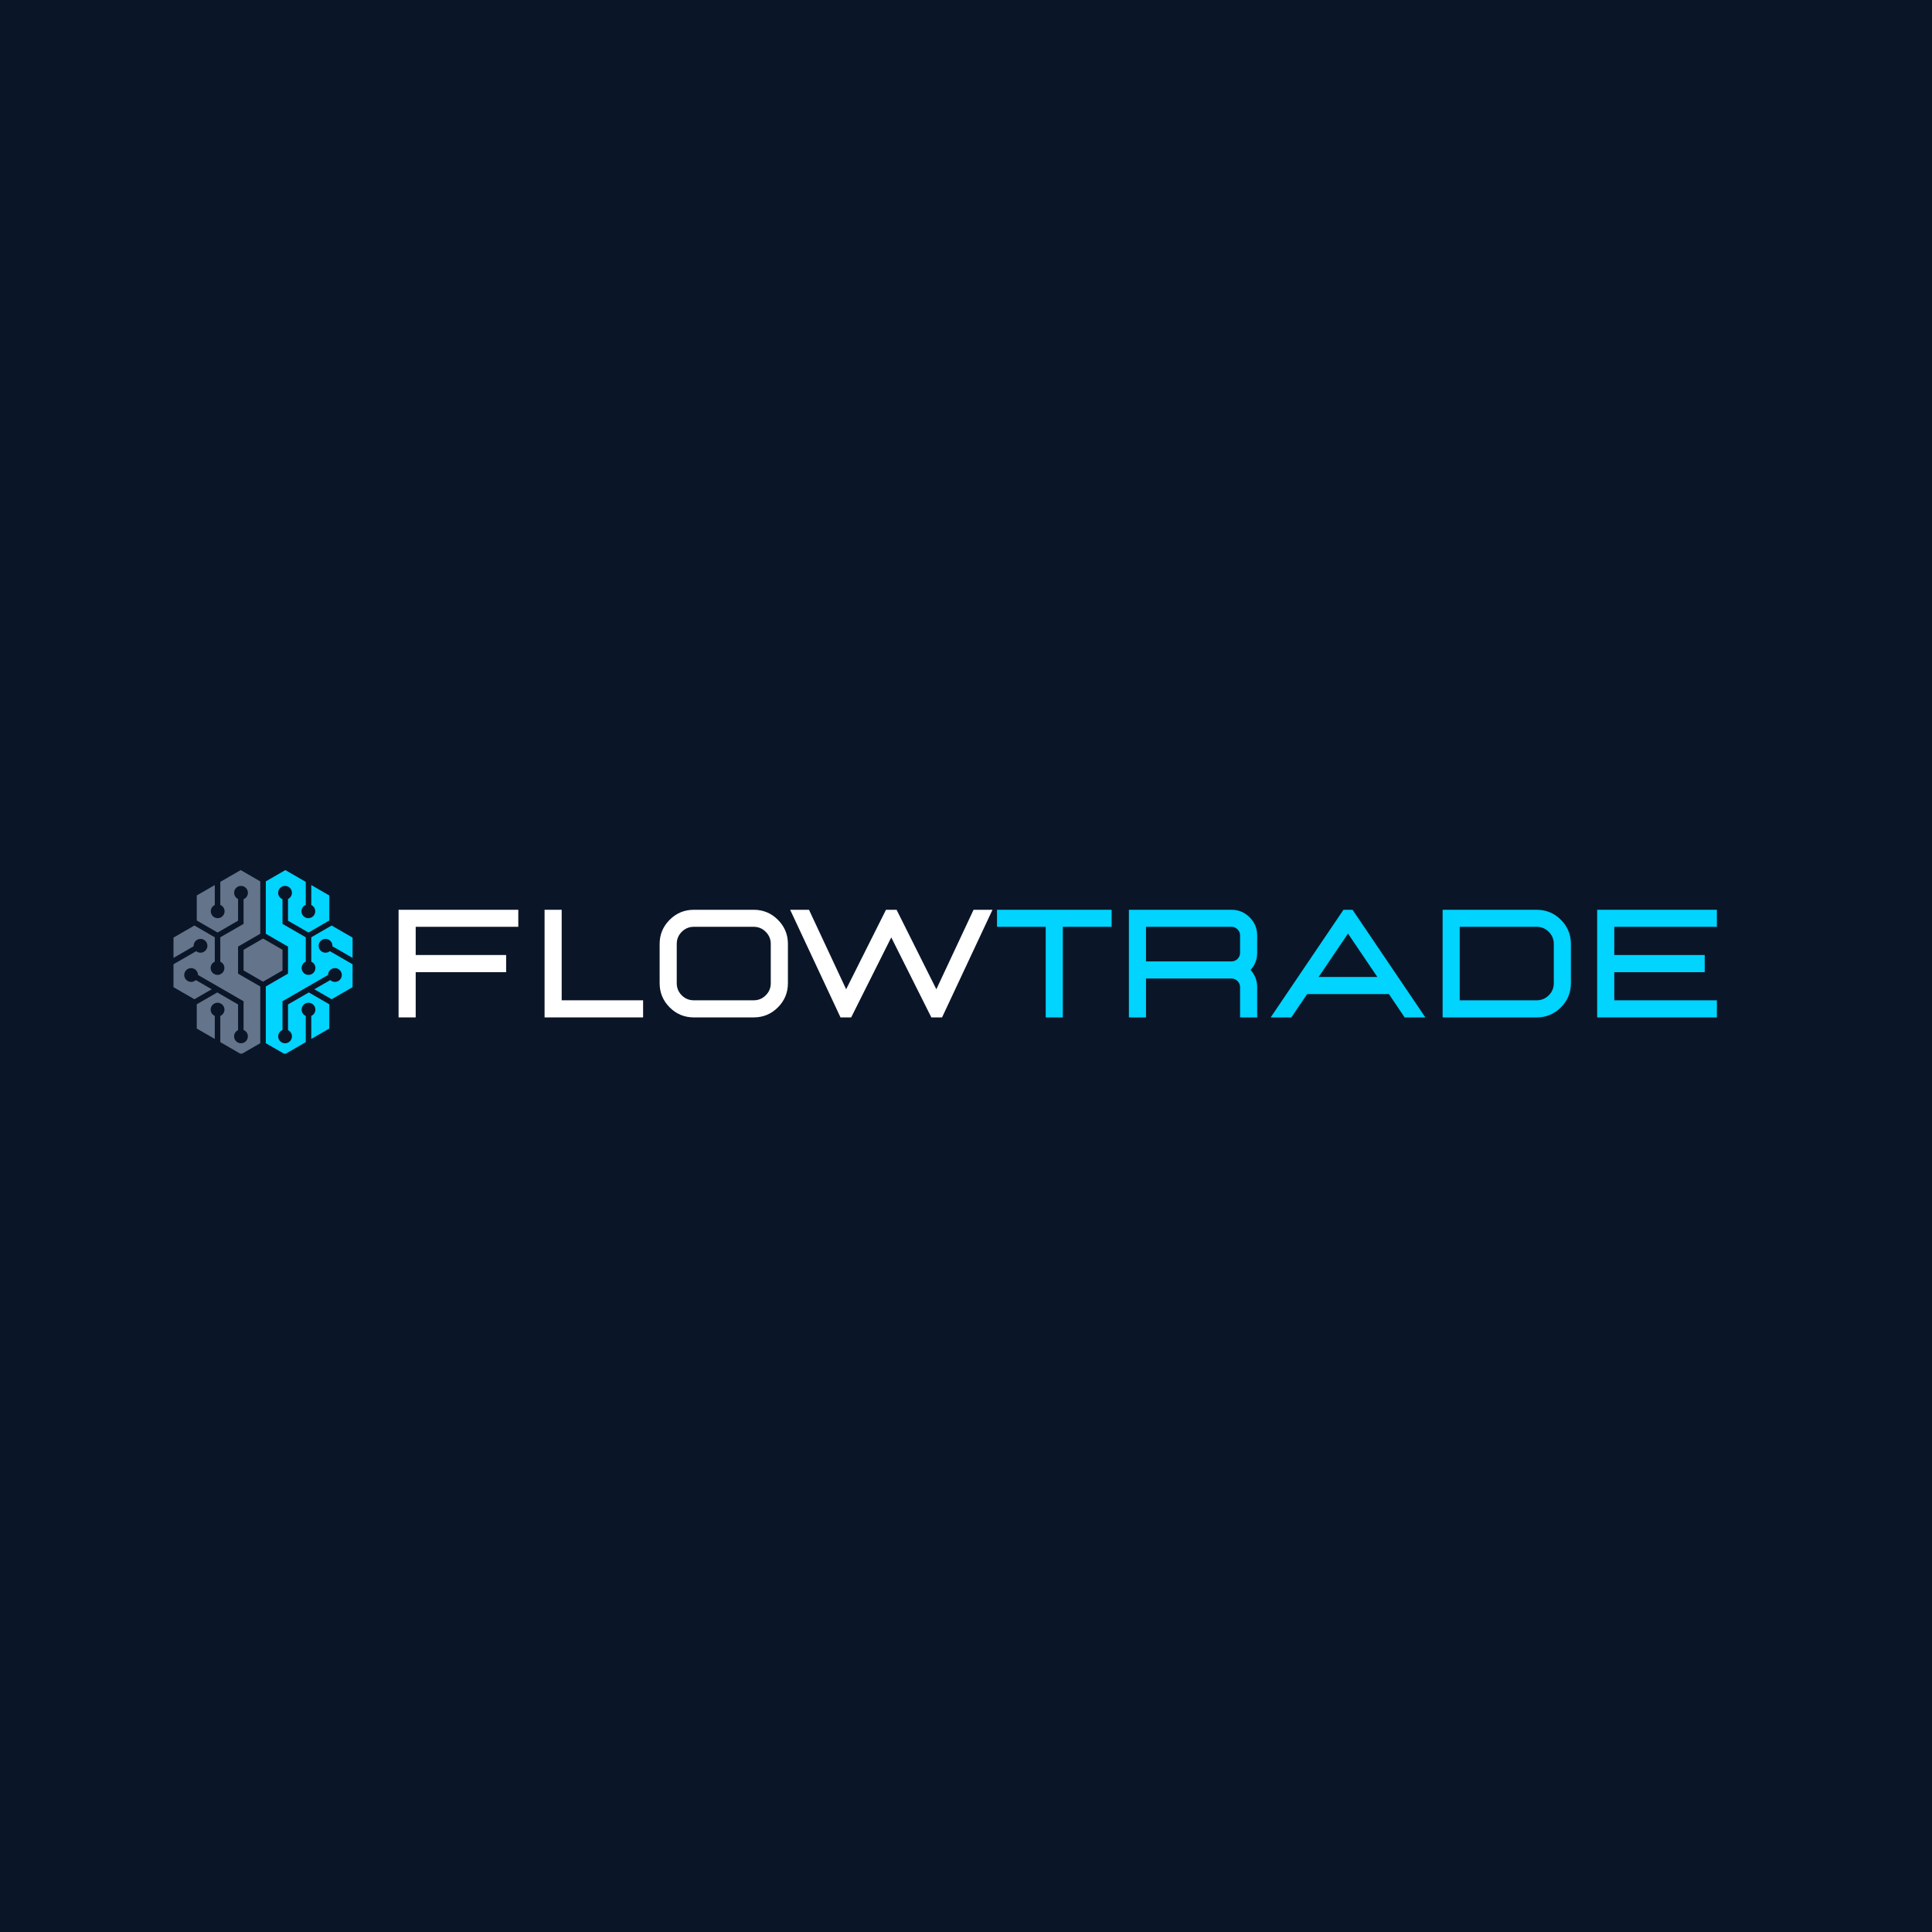
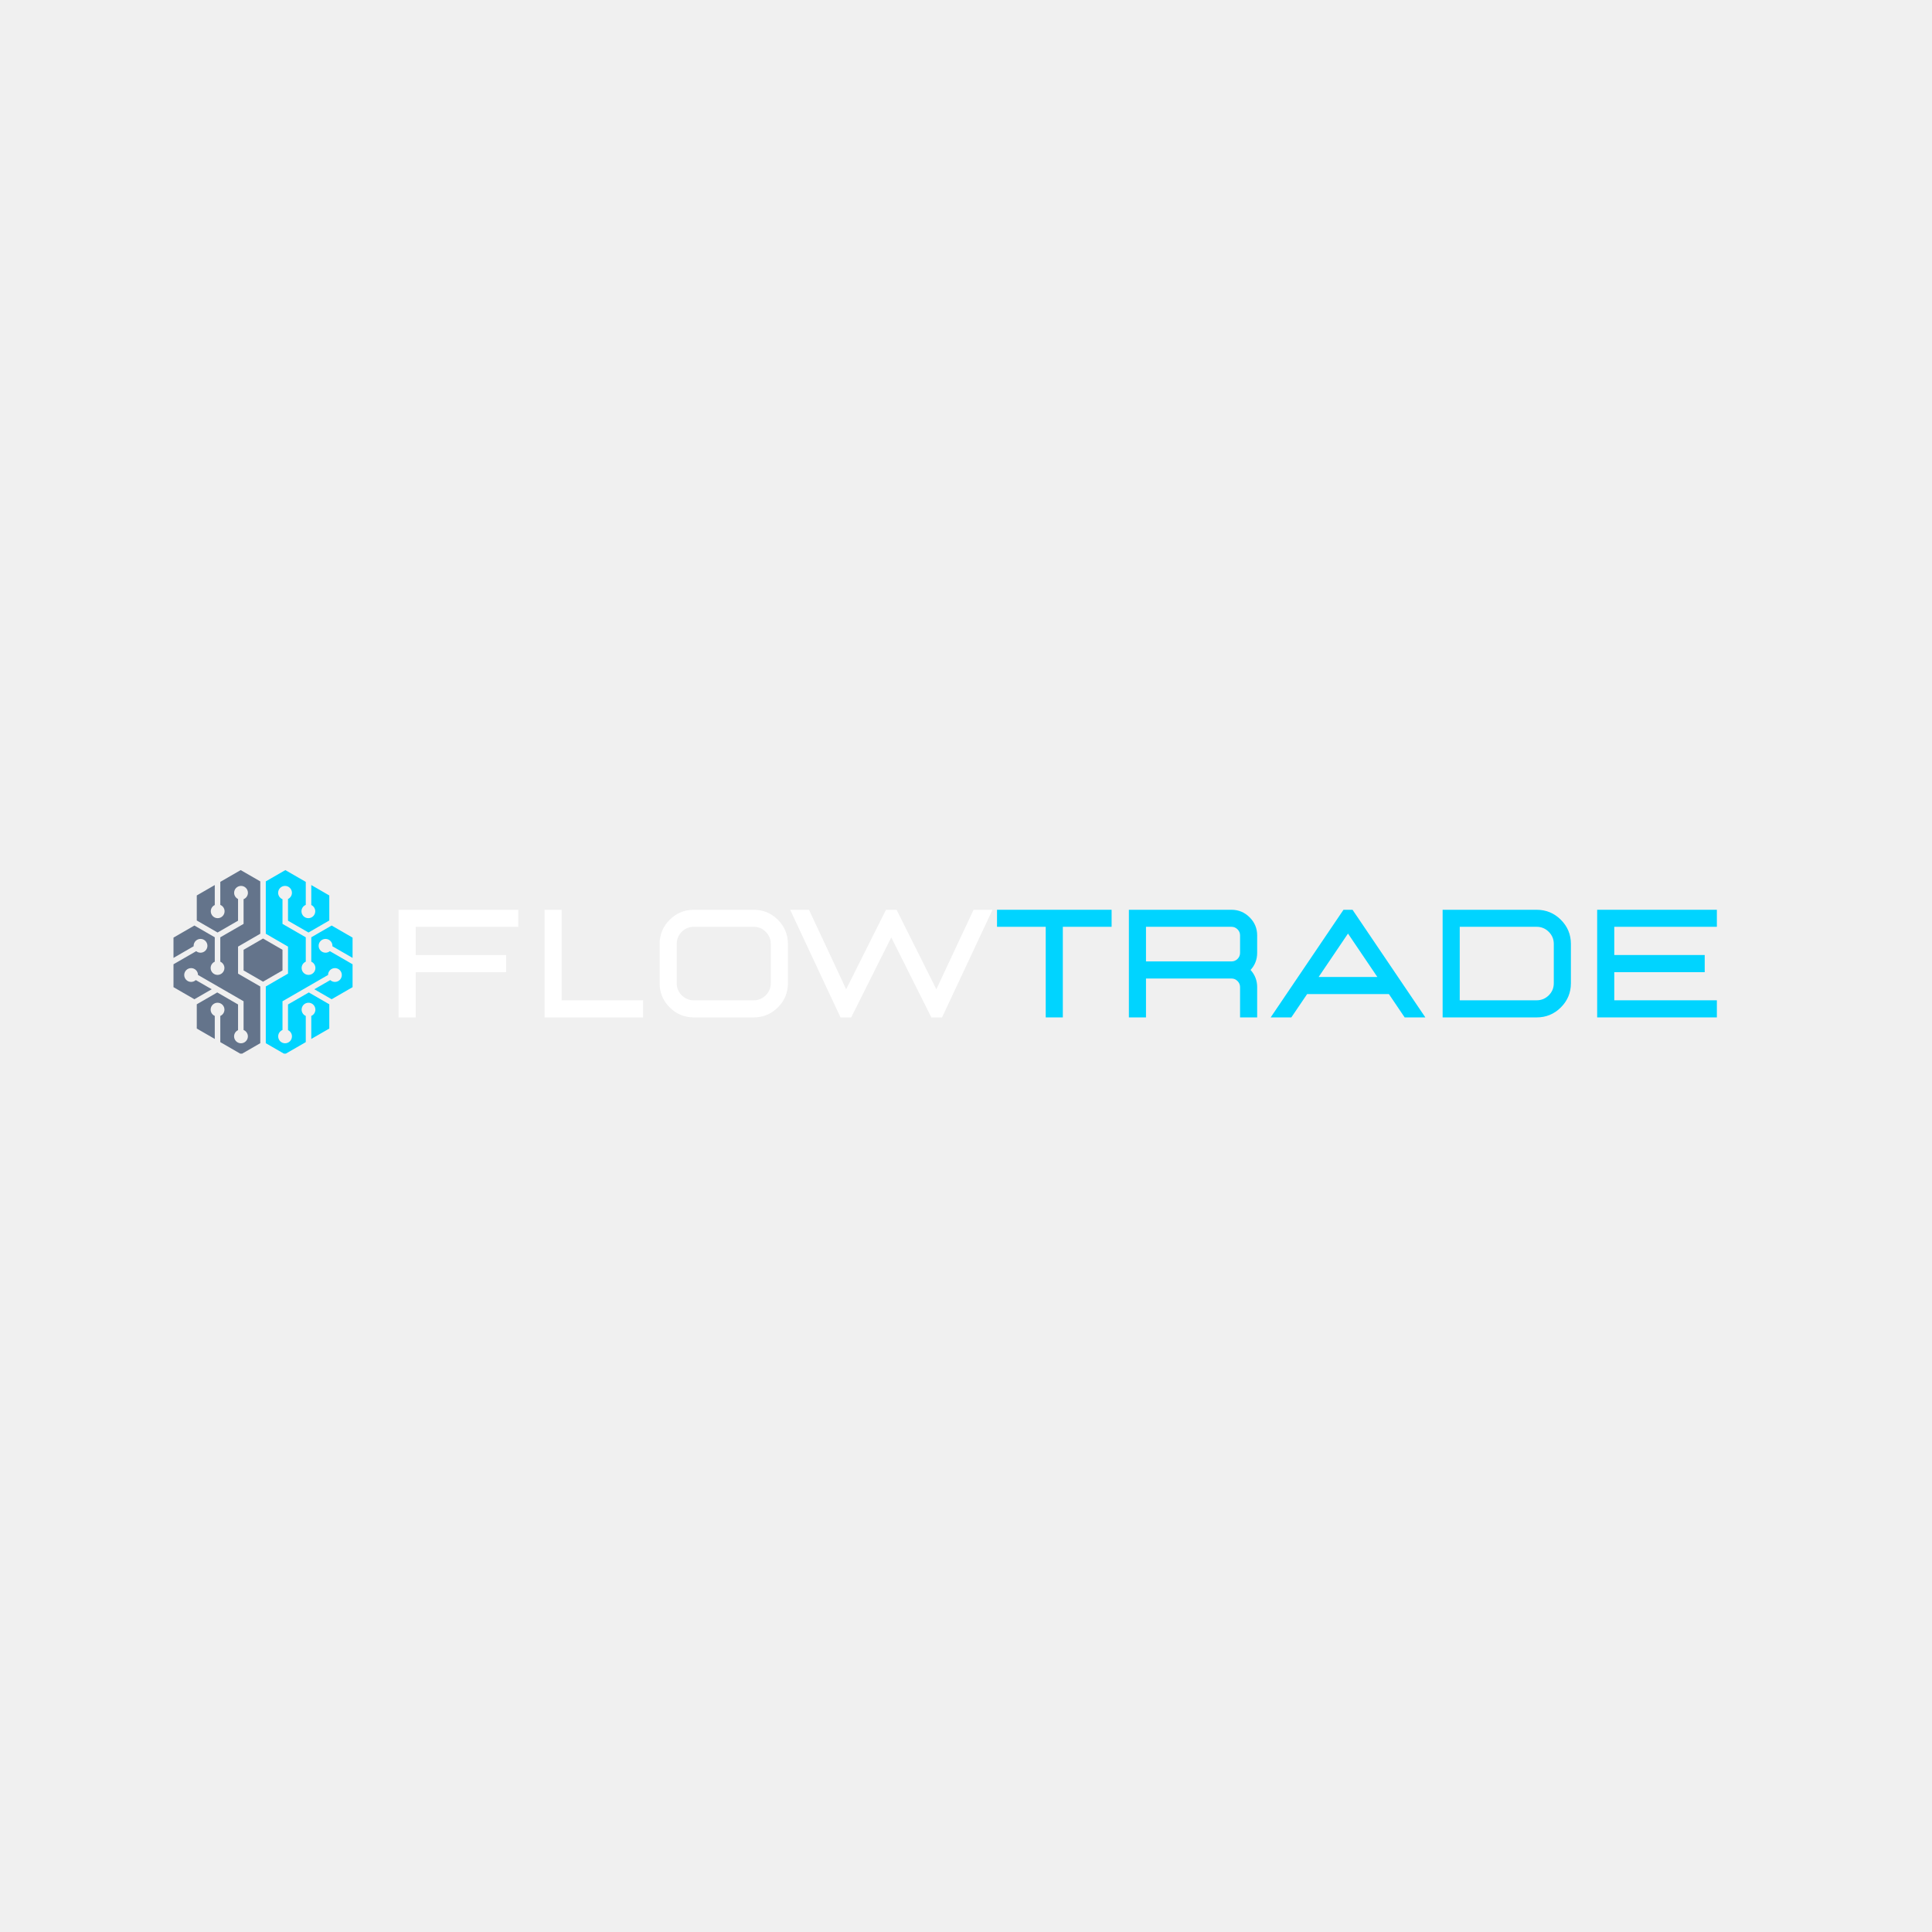
<svg xmlns="http://www.w3.org/2000/svg" width="1000" zoomAndPan="magnify" viewBox="0 0 750 750" height="1000" preserveAspectRatio="xMidYMid meet" version="1.0">
  <defs>
    <g />
-     <clipPath id="91774687ef">
+     <clipPath id="9c8b03f596">
      <path d="M 67.352 337.762 L 102 337.762 L 102 409.012 L 67.352 409.012 Z M 67.352 337.762 " clip-rule="nonzero" />
    </clipPath>
-     <clipPath id="4f4baa3602">
+     <clipPath id="555b8c1986">
      <path d="M 103 337.762 L 137 337.762 L 137 409.012 L 103 409.012 Z M 103 337.762 " clip-rule="nonzero" />
    </clipPath>
-     <clipPath id="cd4da63b18">
+     <clipPath id="609244dac4">
      <rect x="0" width="538" y="0" height="63" />
    </clipPath>
  </defs>
-   <rect x="-75" width="900" fill="#ffffff" y="-75" height="900" fill-opacity="1" />
-   <rect x="-75" width="900" fill="#0a1628" y="-75" height="900" fill-opacity="1" />
  <path fill="#64748b" d="M 94.555 376.727 L 102.105 381.086 L 109.664 376.727 L 109.664 368.707 L 102.105 364.34 L 94.555 368.707 Z M 94.555 376.727 " fill-opacity="1" fill-rule="evenodd" />
-   <g clip-path="url(#91774687ef)">
+   <g clip-path="url(#9c8b03f596)">
    <path fill="#64748b" d="M 101.039 382.945 L 92.41 377.965 L 92.41 367.469 L 101.039 362.48 L 101.039 342.152 L 93.434 337.77 L 85.52 342.34 L 85.52 351.277 C 86.496 351.676 87.184 352.637 87.184 353.758 C 87.184 355.234 85.98 356.434 84.504 356.434 C 83.027 356.434 81.828 355.234 81.828 353.758 C 81.828 352.684 82.461 351.758 83.375 351.328 L 83.375 343.574 L 76.387 347.613 L 76.387 357.332 L 84.461 362 L 92.41 357.414 L 92.41 348.992 C 91.512 348.562 90.891 347.648 90.891 346.582 C 90.891 345.105 92.09 343.906 93.566 343.906 C 95.043 343.906 96.242 345.105 96.242 346.582 C 96.242 347.711 95.543 348.68 94.555 349.07 L 94.555 358.648 L 85.52 363.859 L 85.52 373.32 C 86.461 373.738 87.121 374.684 87.121 375.777 C 87.121 377.254 85.93 378.453 84.441 378.453 C 82.969 378.453 81.773 377.254 81.773 375.777 C 81.773 374.684 82.434 373.738 83.375 373.32 L 83.375 363.852 L 75.469 359.289 L 67.352 363.977 L 67.352 371.855 L 75.176 367.336 L 75.168 367.16 C 75.168 365.684 76.367 364.484 77.844 364.484 C 79.32 364.484 80.52 365.684 80.52 367.16 C 80.52 368.637 79.32 369.836 77.844 369.836 C 77.203 369.836 76.617 369.613 76.164 369.242 L 67.352 374.328 L 67.352 383.219 L 75.469 387.906 L 82.191 384.027 L 76.012 380.465 C 75.531 380.906 74.891 381.176 74.191 381.176 C 72.715 381.176 71.512 379.973 71.512 378.496 C 71.512 377.023 72.715 375.82 74.191 375.82 C 75.664 375.82 76.855 377.012 76.867 378.48 L 94.555 388.688 L 94.555 399.84 C 95.531 400.242 96.227 401.203 96.227 402.32 C 96.227 403.797 95.027 405 93.551 405 C 92.074 405 90.871 403.797 90.871 402.32 C 90.871 401.254 91.504 400.328 92.41 399.902 L 92.41 389.926 L 84.336 385.266 L 76.387 389.863 L 76.387 399.281 L 83.375 403.316 L 83.375 394.379 C 82.434 393.973 81.773 393.027 81.773 391.934 C 81.773 390.457 82.977 389.258 84.453 389.258 C 85.93 389.258 87.129 390.457 87.129 391.934 C 87.129 393.027 86.461 393.98 85.52 394.391 L 85.52 404.555 L 93.629 409.242 L 101.039 404.965 Z M 101.039 382.945 " fill-opacity="1" fill-rule="evenodd" />
  </g>
-   <g clip-path="url(#4f4baa3602)">
+   <g clip-path="url(#555b8c1986)">
    <path fill="#00d4ff" d="M 103.18 382.945 L 103.18 404.965 L 110.578 409.242 L 118.699 404.555 L 118.699 394.391 C 117.746 393.98 117.09 393.027 117.09 391.934 C 117.09 390.457 118.281 389.258 119.758 389.258 C 121.242 389.258 122.434 390.457 122.434 391.934 C 122.434 393.027 121.773 393.973 120.84 394.379 L 120.84 403.316 L 127.832 399.281 L 127.832 389.863 L 119.883 385.266 L 111.805 389.926 L 111.805 399.902 C 112.715 400.328 113.336 401.254 113.336 402.32 C 113.336 403.797 112.145 405 110.66 405 C 109.184 405 107.992 403.797 107.992 402.32 C 107.992 401.203 108.684 400.242 109.664 399.84 L 109.664 388.688 L 127.352 378.48 C 127.359 377.012 128.551 375.82 130.02 375.82 C 131.504 375.82 132.695 377.023 132.695 378.496 C 132.695 379.973 131.504 381.176 130.02 381.176 C 129.316 381.176 128.684 380.906 128.203 380.465 L 122.023 384.027 L 128.738 387.906 L 136.867 383.219 L 136.867 374.328 L 128.055 369.242 C 127.59 369.613 127.004 369.836 126.371 369.836 C 124.898 369.836 123.695 368.637 123.695 367.16 C 123.695 365.684 124.898 364.484 126.371 364.484 C 127.848 364.484 129.051 365.684 129.051 367.16 L 129.039 367.336 L 136.867 371.855 L 136.867 363.977 L 128.738 359.289 L 120.84 363.852 L 120.84 373.32 C 121.785 373.738 122.441 374.684 122.441 375.777 C 122.441 377.254 121.242 378.453 119.766 378.453 C 118.289 378.453 117.09 377.254 117.09 375.777 C 117.09 374.684 117.746 373.738 118.699 373.32 L 118.699 363.859 L 109.664 358.648 L 109.664 349.07 C 108.676 348.68 107.973 347.711 107.973 346.582 C 107.973 345.105 109.176 343.906 110.648 343.906 C 112.125 343.906 113.328 345.105 113.328 346.582 C 113.328 347.648 112.703 348.562 111.805 348.992 L 111.805 357.414 L 119.758 362 L 127.832 357.332 L 127.832 347.613 L 120.84 343.574 L 120.84 351.328 C 121.75 351.758 122.379 352.684 122.379 353.758 C 122.379 355.234 121.18 356.434 119.703 356.434 C 118.227 356.434 117.027 355.234 117.027 353.758 C 117.027 352.637 117.719 351.676 118.699 351.277 L 118.699 342.34 L 110.773 337.77 L 103.18 342.152 L 103.18 362.48 L 111.805 367.469 L 111.805 377.965 Z M 103.18 382.945 " fill-opacity="1" fill-rule="evenodd" />
  </g>
  <g transform="matrix(1, 0, 0, 1, 148, 345)">
-     <g clip-path="url(#cd4da63b18)">
+     <g clip-path="url(#609244dac4)">
      <g fill="#ffffff" fill-opacity="1">
        <g transform="translate(0.902212, 49.9556)">
          <g>
            <path d="M 12.469 0 L 5.828 0 L 5.828 -41.781 L 52.297 -41.781 L 52.297 -35.172 L 12.469 -35.172 L 12.469 -24.219 L 47.578 -24.219 L 47.578 -17.562 L 12.469 -17.562 Z M 12.469 0 " />
          </g>
        </g>
      </g>
      <g fill="#ffffff" fill-opacity="1">
        <g transform="translate(57.57301, 49.9556)">
          <g>
            <path d="M 44.078 0 L 44.078 -6.641 L 12.469 -6.641 L 12.469 -41.781 L 5.828 -41.781 L 5.828 0 Z M 44.078 0 " />
          </g>
        </g>
      </g>
      <g fill="#ffffff" fill-opacity="1">
        <g transform="translate(103.6963, 49.9556)">
          <g>
            <path d="M 40.875 0 C 44.551 0 47.688 -1.297 50.281 -3.891 C 52.875 -6.484 54.172 -9.613 54.172 -13.281 L 54.172 -28.531 C 54.172 -32.176 52.875 -35.297 50.281 -37.891 C 47.688 -40.484 44.551 -41.781 40.875 -41.781 L 17.656 -41.781 C 13.988 -41.781 10.859 -40.484 8.266 -37.891 C 5.672 -35.297 4.375 -32.176 4.375 -28.531 L 4.375 -13.281 C 4.375 -9.613 5.672 -6.484 8.266 -3.891 C 10.859 -1.297 13.988 0 17.656 0 Z M 40.875 -6.641 L 17.656 -6.641 C 15.812 -6.641 14.242 -7.285 12.953 -8.578 C 11.66 -9.867 11.016 -11.438 11.016 -13.281 L 11.016 -28.531 C 11.016 -30.352 11.66 -31.914 12.953 -33.219 C 14.242 -34.52 15.812 -35.172 17.656 -35.172 L 40.875 -35.172 C 42.707 -35.172 44.27 -34.52 45.562 -33.219 C 46.863 -31.914 47.516 -30.352 47.516 -28.531 L 47.516 -13.281 C 47.516 -11.438 46.863 -9.867 45.562 -8.578 C 44.27 -7.285 42.707 -6.641 40.875 -6.641 Z M 40.875 -6.641 " />
          </g>
        </g>
      </g>
      <g fill="#ffffff" fill-opacity="1">
        <g transform="translate(157.8612, 49.9556)">
          <g>
            <path d="M 59.844 0 L 55.688 0 L 40.125 -31.062 L 24.562 0 L 20.422 0 L 0.875 -41.781 L 8.188 -41.781 L 22.609 -10.922 L 38.078 -41.781 L 42.188 -41.781 L 57.625 -10.922 L 72.078 -41.781 L 79.422 -41.781 Z M 59.844 0 " />
          </g>
        </g>
      </g>
      <g fill="#00d4ff" fill-opacity="1">
        <g transform="translate(238.1659, 49.9556)">
          <g>
            <path d="M 26.422 0 L 19.781 0 L 19.781 -35.172 L 0.875 -35.172 L 0.875 -41.781 L 45.359 -41.781 L 45.359 -35.172 L 26.422 -35.172 Z M 26.422 0 " />
          </g>
        </g>
      </g>
      <g fill="#00d4ff" fill-opacity="1">
        <g transform="translate(284.4057, 49.9556)">
          <g>
            <path d="M 55.625 0 L 48.984 0 L 48.984 -11.766 C 48.984 -12.68 48.656 -13.461 48 -14.109 C 47.352 -14.766 46.57 -15.094 45.656 -15.094 L 12.469 -15.094 L 12.469 0 L 5.828 0 L 5.828 -41.781 L 45.656 -41.781 C 48.395 -41.781 50.738 -40.805 52.688 -38.859 C 54.645 -36.922 55.625 -34.582 55.625 -31.844 L 55.625 -25.062 C 55.625 -22.5 54.77 -20.285 53.062 -18.422 C 54.77 -16.535 55.625 -14.316 55.625 -11.766 Z M 45.656 -21.734 C 46.57 -21.734 47.352 -22.055 48 -22.703 C 48.656 -23.359 48.984 -24.145 48.984 -25.062 L 48.984 -31.844 C 48.984 -32.758 48.656 -33.539 48 -34.188 C 47.352 -34.844 46.57 -35.172 45.656 -35.172 L 12.469 -35.172 L 12.469 -21.734 Z M 45.656 -21.734 " />
          </g>
        </g>
      </g>
      <g fill="#00d4ff" fill-opacity="1">
        <g transform="translate(344.3981, 49.9556)">
          <g>
            <path d="M 60.922 0 L 52.891 0 L 46.766 -9.062 L 15.031 -9.062 L 8.891 0 L 0.875 0 L 29.141 -41.781 L 32.656 -41.781 Z M 42.281 -15.703 L 30.891 -32.547 L 19.5 -15.703 Z M 42.281 -15.703 " />
          </g>
        </g>
      </g>
      <g fill="#00d4ff" fill-opacity="1">
        <g transform="translate(406.197, 49.9556)">
          <g>
            <path d="M 42.328 0 C 46.004 0 49.141 -1.297 51.734 -3.891 C 54.328 -6.484 55.625 -9.613 55.625 -13.281 L 55.625 -28.531 C 55.625 -32.176 54.328 -35.297 51.734 -37.891 C 49.141 -40.484 46.004 -41.781 42.328 -41.781 L 5.828 -41.781 L 5.828 0 Z M 42.328 -6.641 L 12.469 -6.641 L 12.469 -35.172 L 42.328 -35.172 C 44.16 -35.172 45.727 -34.52 47.031 -33.219 C 48.332 -31.914 48.984 -30.352 48.984 -28.531 L 48.984 -13.281 C 48.984 -11.438 48.332 -9.867 47.031 -8.578 C 45.727 -7.285 44.16 -6.641 42.328 -6.641 Z M 42.328 -6.641 " />
          </g>
        </g>
      </g>
      <g fill="#00d4ff" fill-opacity="1">
        <g transform="translate(466.1893, 49.9556)">
          <g>
            <path d="M 52.297 0 L 5.828 0 L 5.828 -41.781 L 52.297 -41.781 L 52.297 -35.172 L 12.469 -35.172 L 12.469 -24.219 L 47.578 -24.219 L 47.578 -17.562 L 12.469 -17.562 L 12.469 -6.641 L 52.297 -6.641 Z M 52.297 0 " />
          </g>
        </g>
      </g>
      <g fill="#ffffff" fill-opacity="1">
        <g transform="translate(522.8612, 49.9556)">
          <g />
        </g>
      </g>
    </g>
  </g>
</svg>
